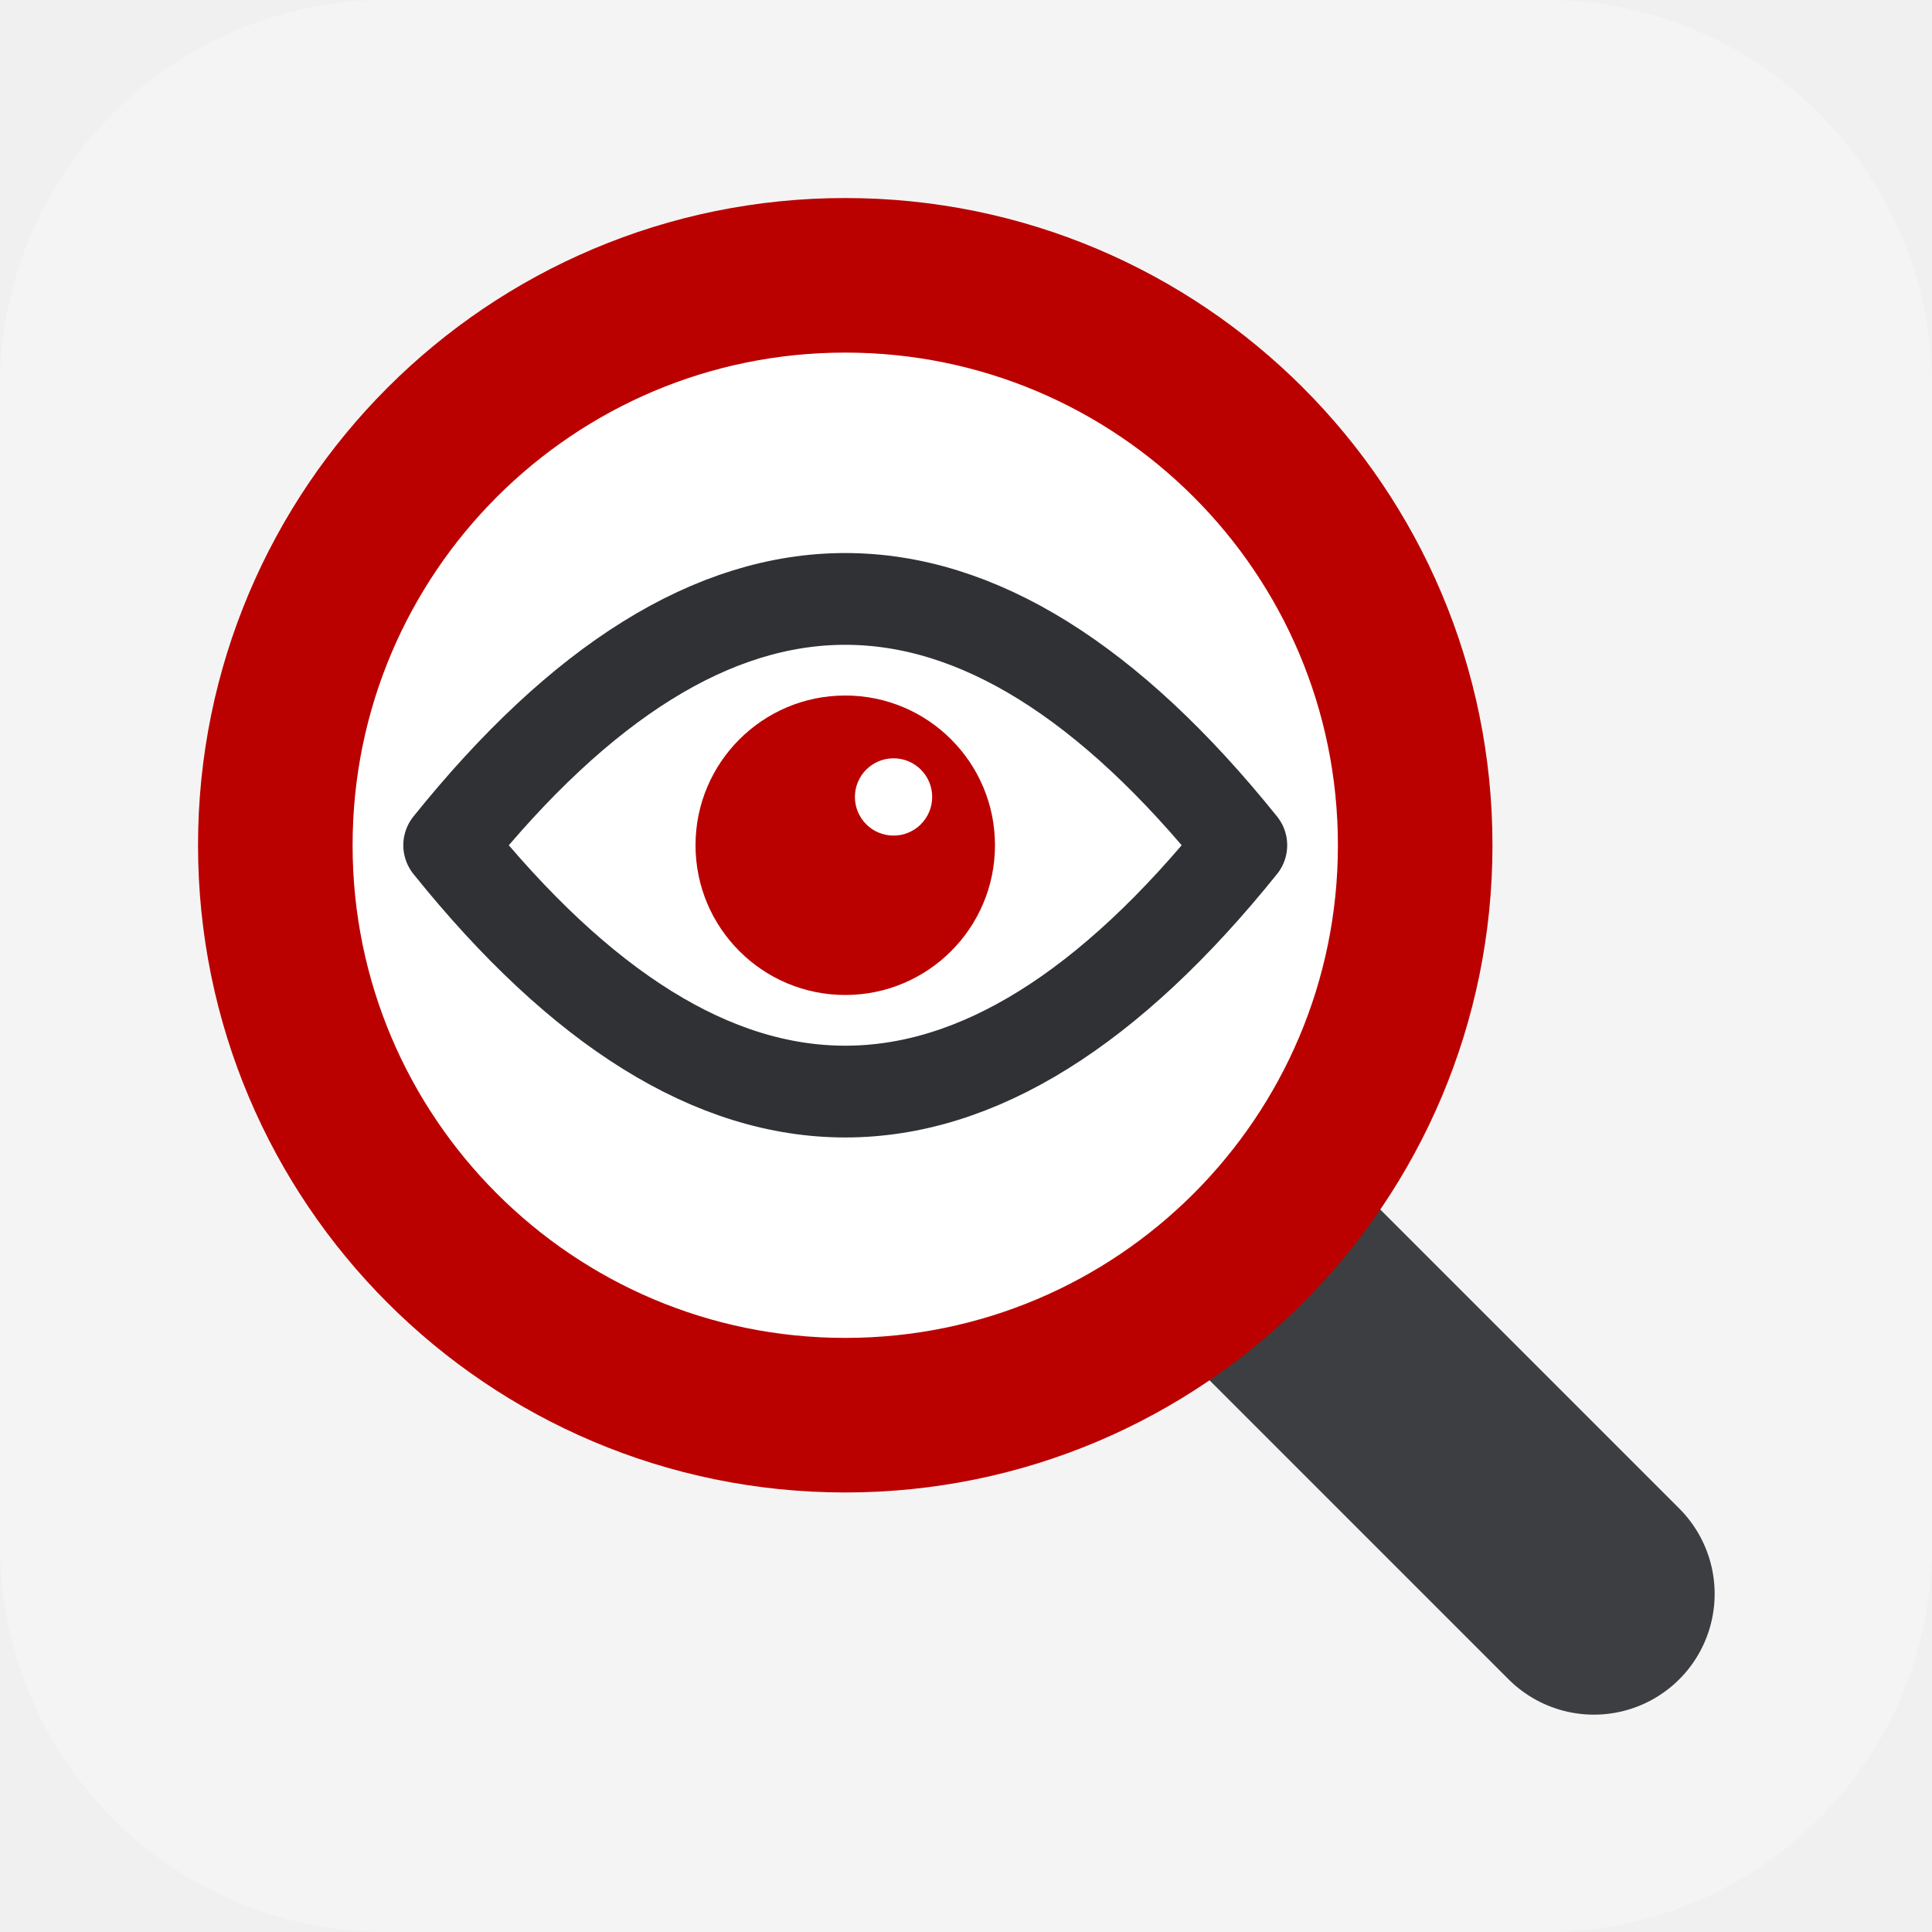
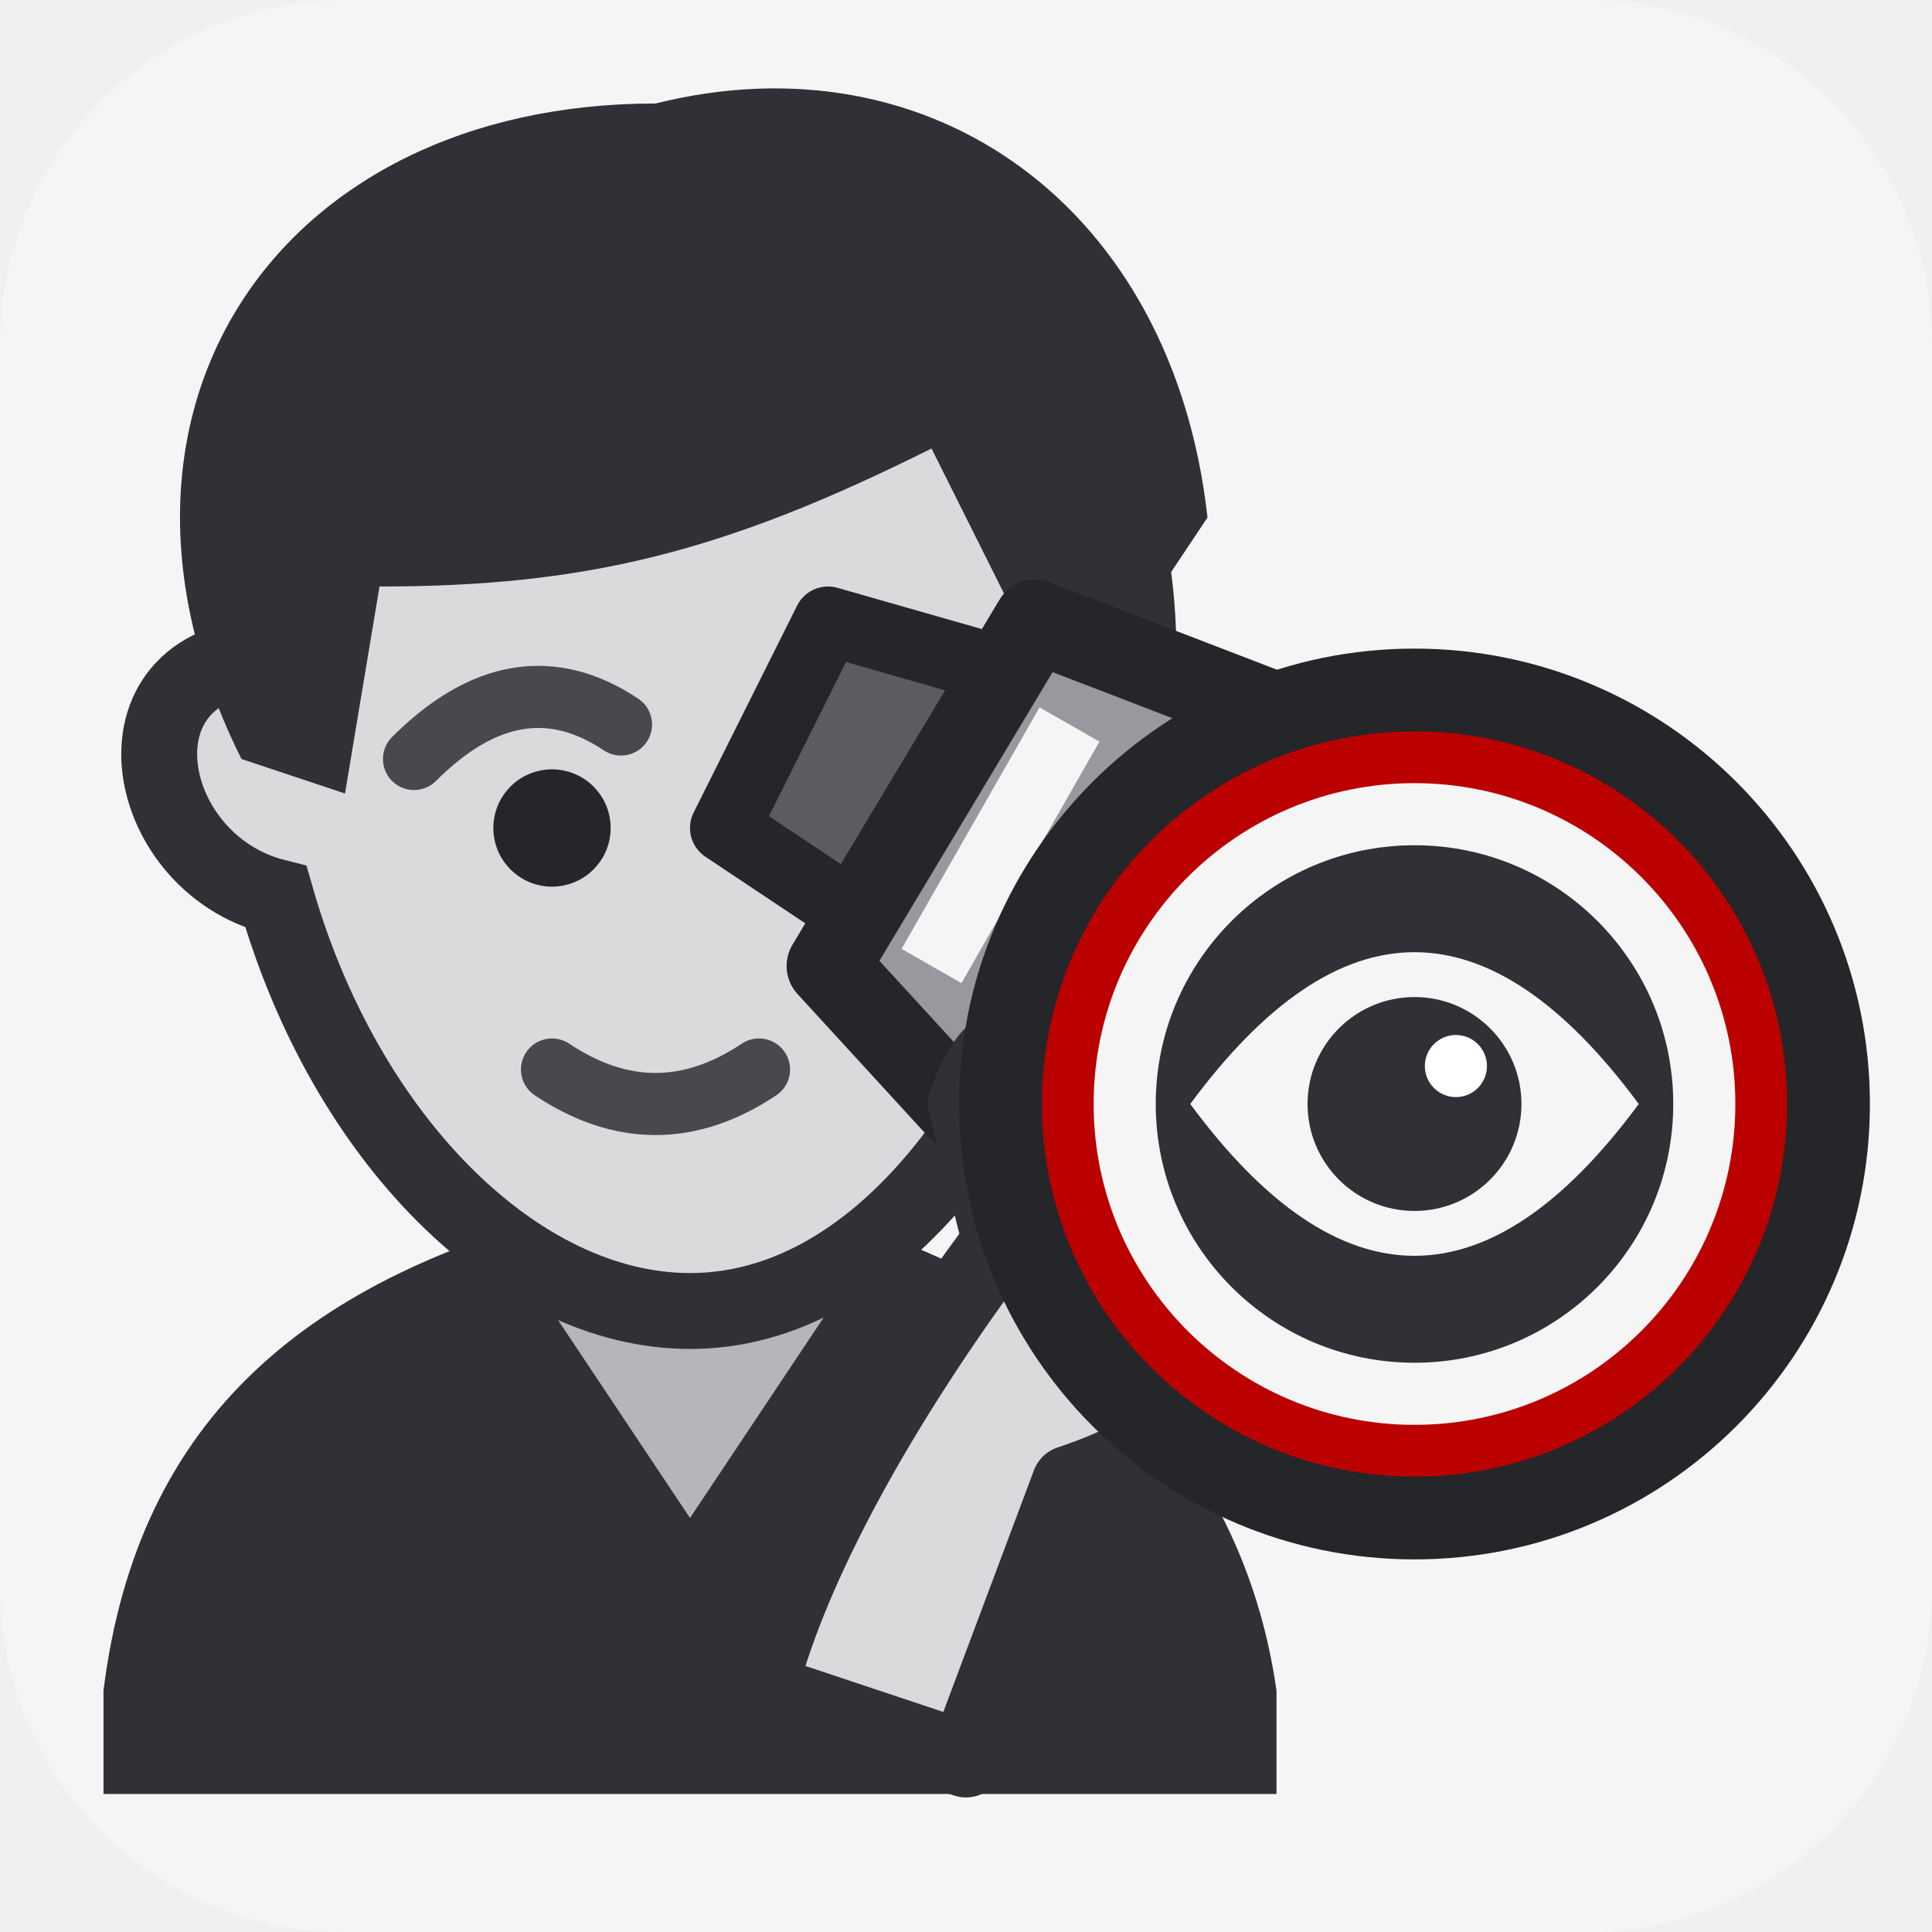
- <svg xmlns="http://www.w3.org/2000/svg" width="40" height="40" viewBox="0 0 40 40">
-   <rect width="40" height="40" rx="8" fill="#f4f4f5" />
-   <path d="m25 25 8 8" fill="none" stroke="#3d3e42" stroke-width="5" stroke-linecap="round" />
-   <circle cx="17.5" cy="17.5" r="11.8" fill="#fff" stroke="#bb0000" stroke-width="3.2" />
-   <path d="M9.3 17.5q8.2-10.2 16.4 0-8.2 10.2-16.4 0Z" fill="none" stroke="#303135" stroke-width="1.9" stroke-linejoin="round" />
-   <circle cx="17.5" cy="17.5" r="3.1" fill="#bb0000" />
-   <circle cx="18.5" cy="16.5" r=".8" fill="#fff" />
+ <svg xmlns="http://www.w3.org/2000/svg" width="56" height="56" viewBox="0 0 56 56">
+   <rect width="56" height="56" rx="10" fill="#f5f5f6" />
+   <path d="M3 49c1-8 6-12 14-14h6c8 2 13 7 14 14v3H3Z" fill="#303136" />
+   <path d="m14 35 6 9 6-9-3-4h-6Z" fill="#b5b6ba" />
+   <path d="M8 19c0-8 4-13 12-13s13 5 13 13l-2 8c-2 6-6 11-11 11s-10-5-12-12c-4-1-5-7 0-7Z" fill="#dadadd" stroke="#303136" stroke-width="2.2" />
+   <path d="M7 22C2 12 8 3 19 3c8-2 15 3 16 12l-4 6-4-8c-6 3-10 4-16 4l-1 6Z" fill="#303136" />
+   <path d="M12 22q3-3 6-1m-2 10q3 2 6 0" fill="none" stroke="#48494d" stroke-width="1.8" stroke-linecap="round" />
+   <circle cx="16" cy="24" r="1.7" fill="#252629" />
+   <path d="m24 18 7 2-4 8-6-4Z" fill="#5b5c61" stroke="#252629" stroke-width="2" stroke-linejoin="round" />
+   <path d="m30 18 13 5-8 17-11-12Z" fill="#98999e" stroke="#252629" stroke-width="2.4" stroke-linejoin="round" />
+   <path d="m31 21-4 7" stroke="#f5f5f6" stroke-width="2" />
+   <path d="M22 49c1-4 4-9 7-13l-1-4q1-3 3-1l3 3 4 2c-1 4-4 6-7 7l-3 8Z" fill="#dadadd" stroke="#303136" stroke-width="2.2" stroke-linejoin="round" />
+   <circle cx="41" cy="32" r="12" fill="#bb0000" stroke="#252629" stroke-width="2.4" />
+   <circle cx="41" cy="32" r="8.4" fill="#303136" stroke="#f5f5f6" stroke-width="1.8" />
+   <path d="M34.5 32q6.5-8.8 13 0-6.5 8.8-13 0Z" fill="#f5f5f6" />
+   <circle cx="41" cy="32" r="3.1" fill="#303136" />
+   <circle cx="42.2" cy="30.9" r=".9" fill="#fff" />
</svg>
